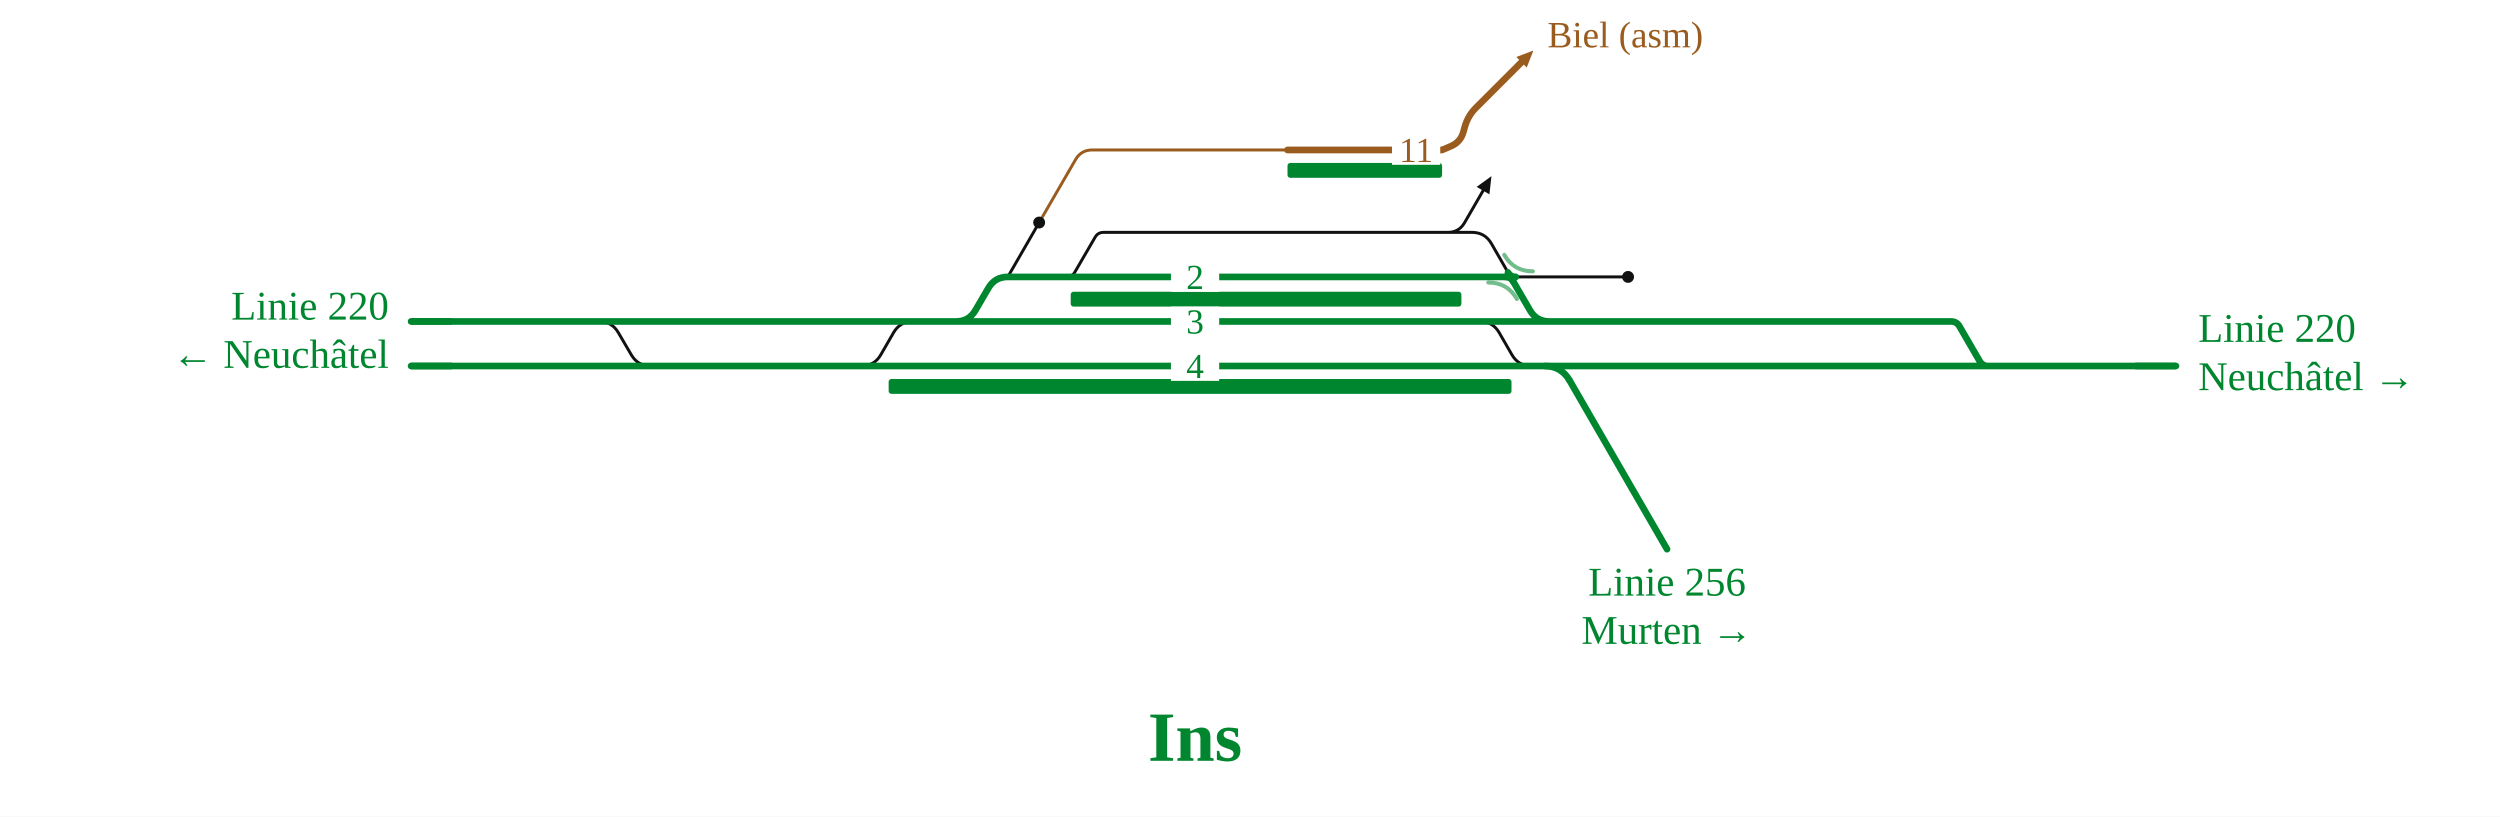
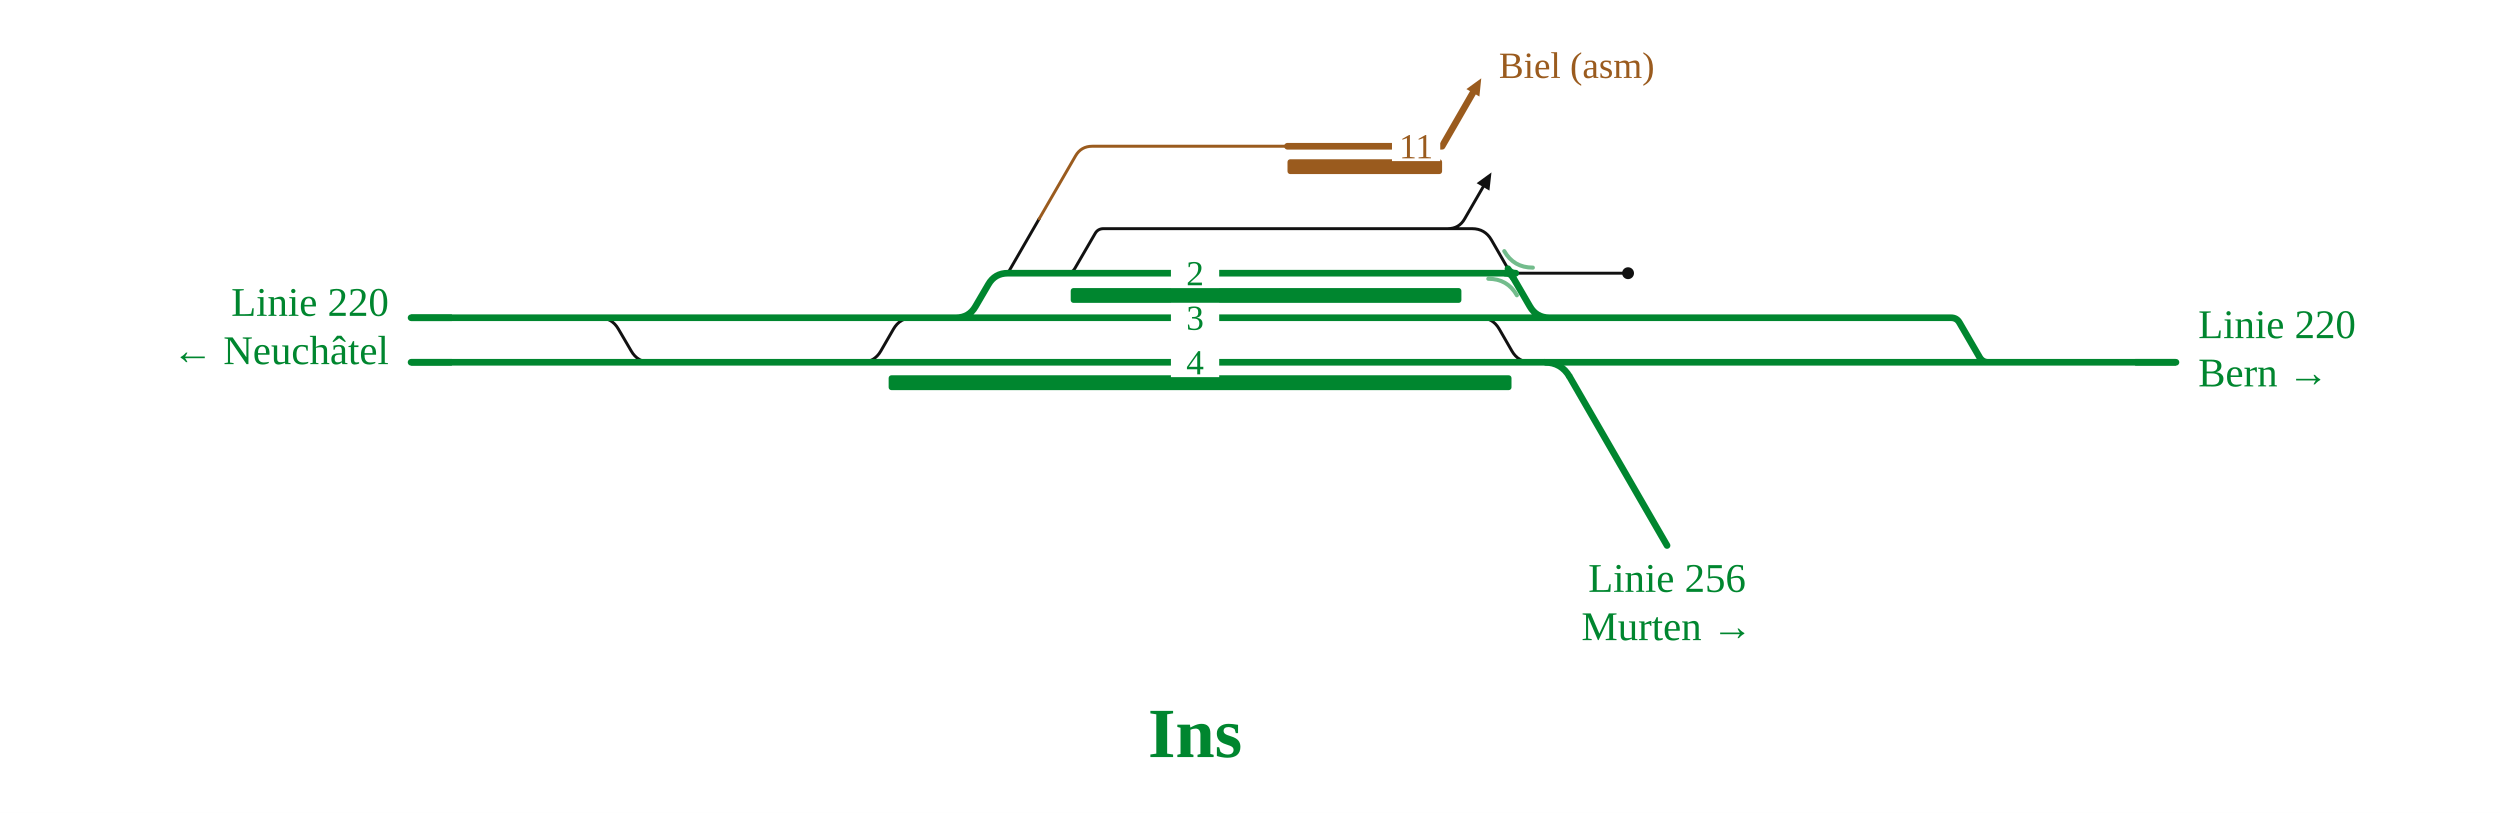
- <svg xmlns="http://www.w3.org/2000/svg" viewBox="0 -2 1347 440" width="1347" height="440" font-family="Fira Sans, Source Sans 3, Helvetica, Arial, sans-serif">
-   <rect y="-2" width="100%" height="100%" fill="#fff" />
+ <svg xmlns="http://www.w3.org/2000/svg" viewBox="0 0 1347 438" width="1347" height="438" font-family="Fira Sans, Source Sans 3, Helvetica, Arial, sans-serif">
+   <rect width="100%" height="100%" fill="#fff" />
  <g fill="none" stroke-linecap="round" stroke-linejoin="round">
    <path d="M813.9,147.2H877.2 M796.2,171.2H797.3Q804.3,171.2 807.8,177.3L814.6,189.1Q818.1,195.2 825.1,195.2H825.1 M464.1,195.2H464.1Q471.1,195.2 474.6,189.1L481.4,177.3Q484.9,171.2 491.9,171.2H491.9 M322.7,171.2H322.7Q329.7,171.2 333.2,177.3L340.1,189.1Q343.6,195.2 350.6,195.2H350.6 M574.6,147.2H574.6Q577.7,147.2 579.2,144.5L590.0,125.9Q591.5,123.2 594.6,123.2H594.6M594.6,123.2H786.1 M786.1,123.2L786.1,123.2 M780.1,123.2Q786.1,123.2 789.1,118.0L799.1,100.7 M786.1,123.2L793.1,123.2Q800.1,123.2 803.6,129.3L813.9,147.2 M543.0,147.2L559.9,117.9" stroke="#111" stroke-width="1.6" />
    <path d="M574.6,147.2H813.9 M543.0,147.2H574.6 M491.9,171.2H515.1 M515.1,171.2H796.2 M841.2,195.2H1071.2 M464.1,195.2H825.1 M825.1,195.2H841.2  M796.2,171.2H841.8 M350.6,195.2H464.1 M322.7,171.2H491.9 M841.8,171.2H1051.2M1051.2,171.2H1051.2Q1054.3,171.2 1055.8,173.9L1066.6,192.5Q1068.2,195.2 1071.2,195.2H1071.2 M515.1,171.2H515.1Q522.1,171.2 525.6,165.1L532.5,153.3Q536.0,147.2 543.0,147.2H543.0 M1071.2,195.2H1172.4 M221.5,195.2H350.6 M221.5,171.2H322.7 M813.9,147.2L824.3,165.1Q827.8,171.2 834.8,171.2L841.8,171.2" stroke="#00862f" stroke-width="3.6" />
    <path d="M811.1,147.2Q813.9,147.2 815.3,149.6" fill="none" stroke="#00862f" stroke-width="3.6" stroke-linecap="round" />
    <path d="M816.7,147.2Q813.9,147.2 812.5,144.8" fill="none" stroke="#00862f" stroke-width="3.6" stroke-linecap="round" />
-     <path d="M826.2,25.2L822.6,34.4L817.0,28.7Z" fill="#9a5b1e" stroke="none" />
+     <path d="M798.1,42.2L797.1,52.0L790.1,48.0Z" fill="#9a5b1e" stroke="none" />
    <path d="M559.9,117.9L579.5,84.0Q582.5,78.8 588.5,78.8L646.8,78.8 M646.8,78.8L693.7,78.8" stroke="#9a5b1e" stroke-width="1.6" />
-     <path d="M693.7,78.8L777.0,78.8 M777.0,78.8L781.9,76.7Q786.9,74.5 788.4,69.3L789.3,66.1Q791.0,60.3 795.2,56.1L819.8,31.5" stroke="#9a5b1e" stroke-width="3.6" />
+     <path d="M693.7,78.8L777.0,78.8 M777.0,78.8L793.6,50.0" stroke="#9a5b1e" stroke-width="3.6" />
  </g>
-   <rect x="693.7" y="85.8" width="83.3" height="8" rx="1.5" fill="#00862f" />
-   <text x="833.8" y="23.5" font-size="20" text-anchor="start" fill="#9a5b1e">Biel (asm)</text>
+   <rect x="693.7" y="85.8" width="83.3" height="8" rx="1.5" fill="#9a5b1e" />
+   <text x="807.6" y="42.0" font-size="20" text-anchor="start" fill="#9a5b1e">Biel (asm)</text>
  <rect x="750.0" y="70.8" width="26" height="16" fill="#fff" stroke="none" />
  <text x="763.0" y="85.3" font-size="19" text-anchor="middle" fill="#9a5b1e">11</text>
  <g fill="none" stroke-linecap="round" stroke-linejoin="round">
</g>
  <rect x="576.9" y="155.2" width="210.5" height="8" rx="1.5" fill="#00862f" />
  <rect x="478.8" y="202.2" width="335.6" height="8" rx="1.5" fill="#00862f" />
  <path d="M801.9,150.2Q812.2,150.2 817.3,159.1" fill="none" stroke="#00862f" stroke-opacity="0.55" stroke-width="2.2" stroke-linecap="round" />
  <path d="M825.9,144.2Q815.6,144.2 810.5,135.3" fill="none" stroke="#00862f" stroke-opacity="0.55" stroke-width="2.2" stroke-linecap="round" />
-   <circle cx="559.9" cy="117.9" r="3.2" fill="#111" />
  <circle cx="877.2" cy="147.2" r="3.2" fill="#111" />
  <path d="M803.6,92.9L802.5,102.7L795.6,98.7Z" fill="#111" />
  <rect x="630.9" y="139.2" width="26" height="16" fill="#fff" />
  <text x="643.9" y="153.7" font-size="19" text-anchor="middle" fill="#00862f">2</text>
  <rect x="630.9" y="163.2" width="26" height="16" fill="#fff" />
  <text x="643.9" y="177.7" font-size="19" text-anchor="middle" fill="#00862f">3</text>
  <rect x="630.9" y="187.2" width="26" height="16" fill="#fff" />
  <text x="643.9" y="201.7" font-size="19" text-anchor="middle" fill="#00862f">4</text>
  <path d="M1150.4,195.2H1172.4" stroke="#00862f" stroke-width="3.6" fill="none" />
  <path d="M243.5,195.2H221.5" stroke="#00862f" stroke-width="3.6" fill="none" />
  <path d="M243.5,171.2H221.5" stroke="#00862f" stroke-width="3.6" fill="none" />
  <path d="M832.2,195.2Q841.2,195.2 845.7,203.0" stroke="#00862f" stroke-width="3.6" fill="none" />
  <path d="M845.7,203.0L845.7,203.0L898.2,293.9" stroke="#00862f" stroke-width="3.6" stroke-linecap="round" fill="none" />
  <text x="1184.4" y="182.2" font-size="22" text-anchor="start" fill="#00862f">Linie 220</text>
-   <text x="1184.4" y="208.2" font-size="22" text-anchor="start" fill="#00862f">Neuchâtel →</text>
+   <text x="1184.4" y="208.2" font-size="22" text-anchor="start" fill="#00862f">Bern →</text>
  <text x="209.5" y="170.2" font-size="22" text-anchor="end" fill="#00862f">Linie 220</text>
  <text x="209.5" y="196.2" font-size="22" text-anchor="end" fill="#00862f">← Neuchâtel</text>
  <text x="898.2" y="318.9" font-size="22" text-anchor="middle" fill="#00862f">Linie 256</text>
  <text x="898.2" y="344.9" font-size="22" text-anchor="middle" fill="#00862f">Murten →</text>
  <text x="643.9" y="407.9" font-size="38" font-weight="700" text-anchor="middle" fill="#00862f">Ins</text>
</svg>
